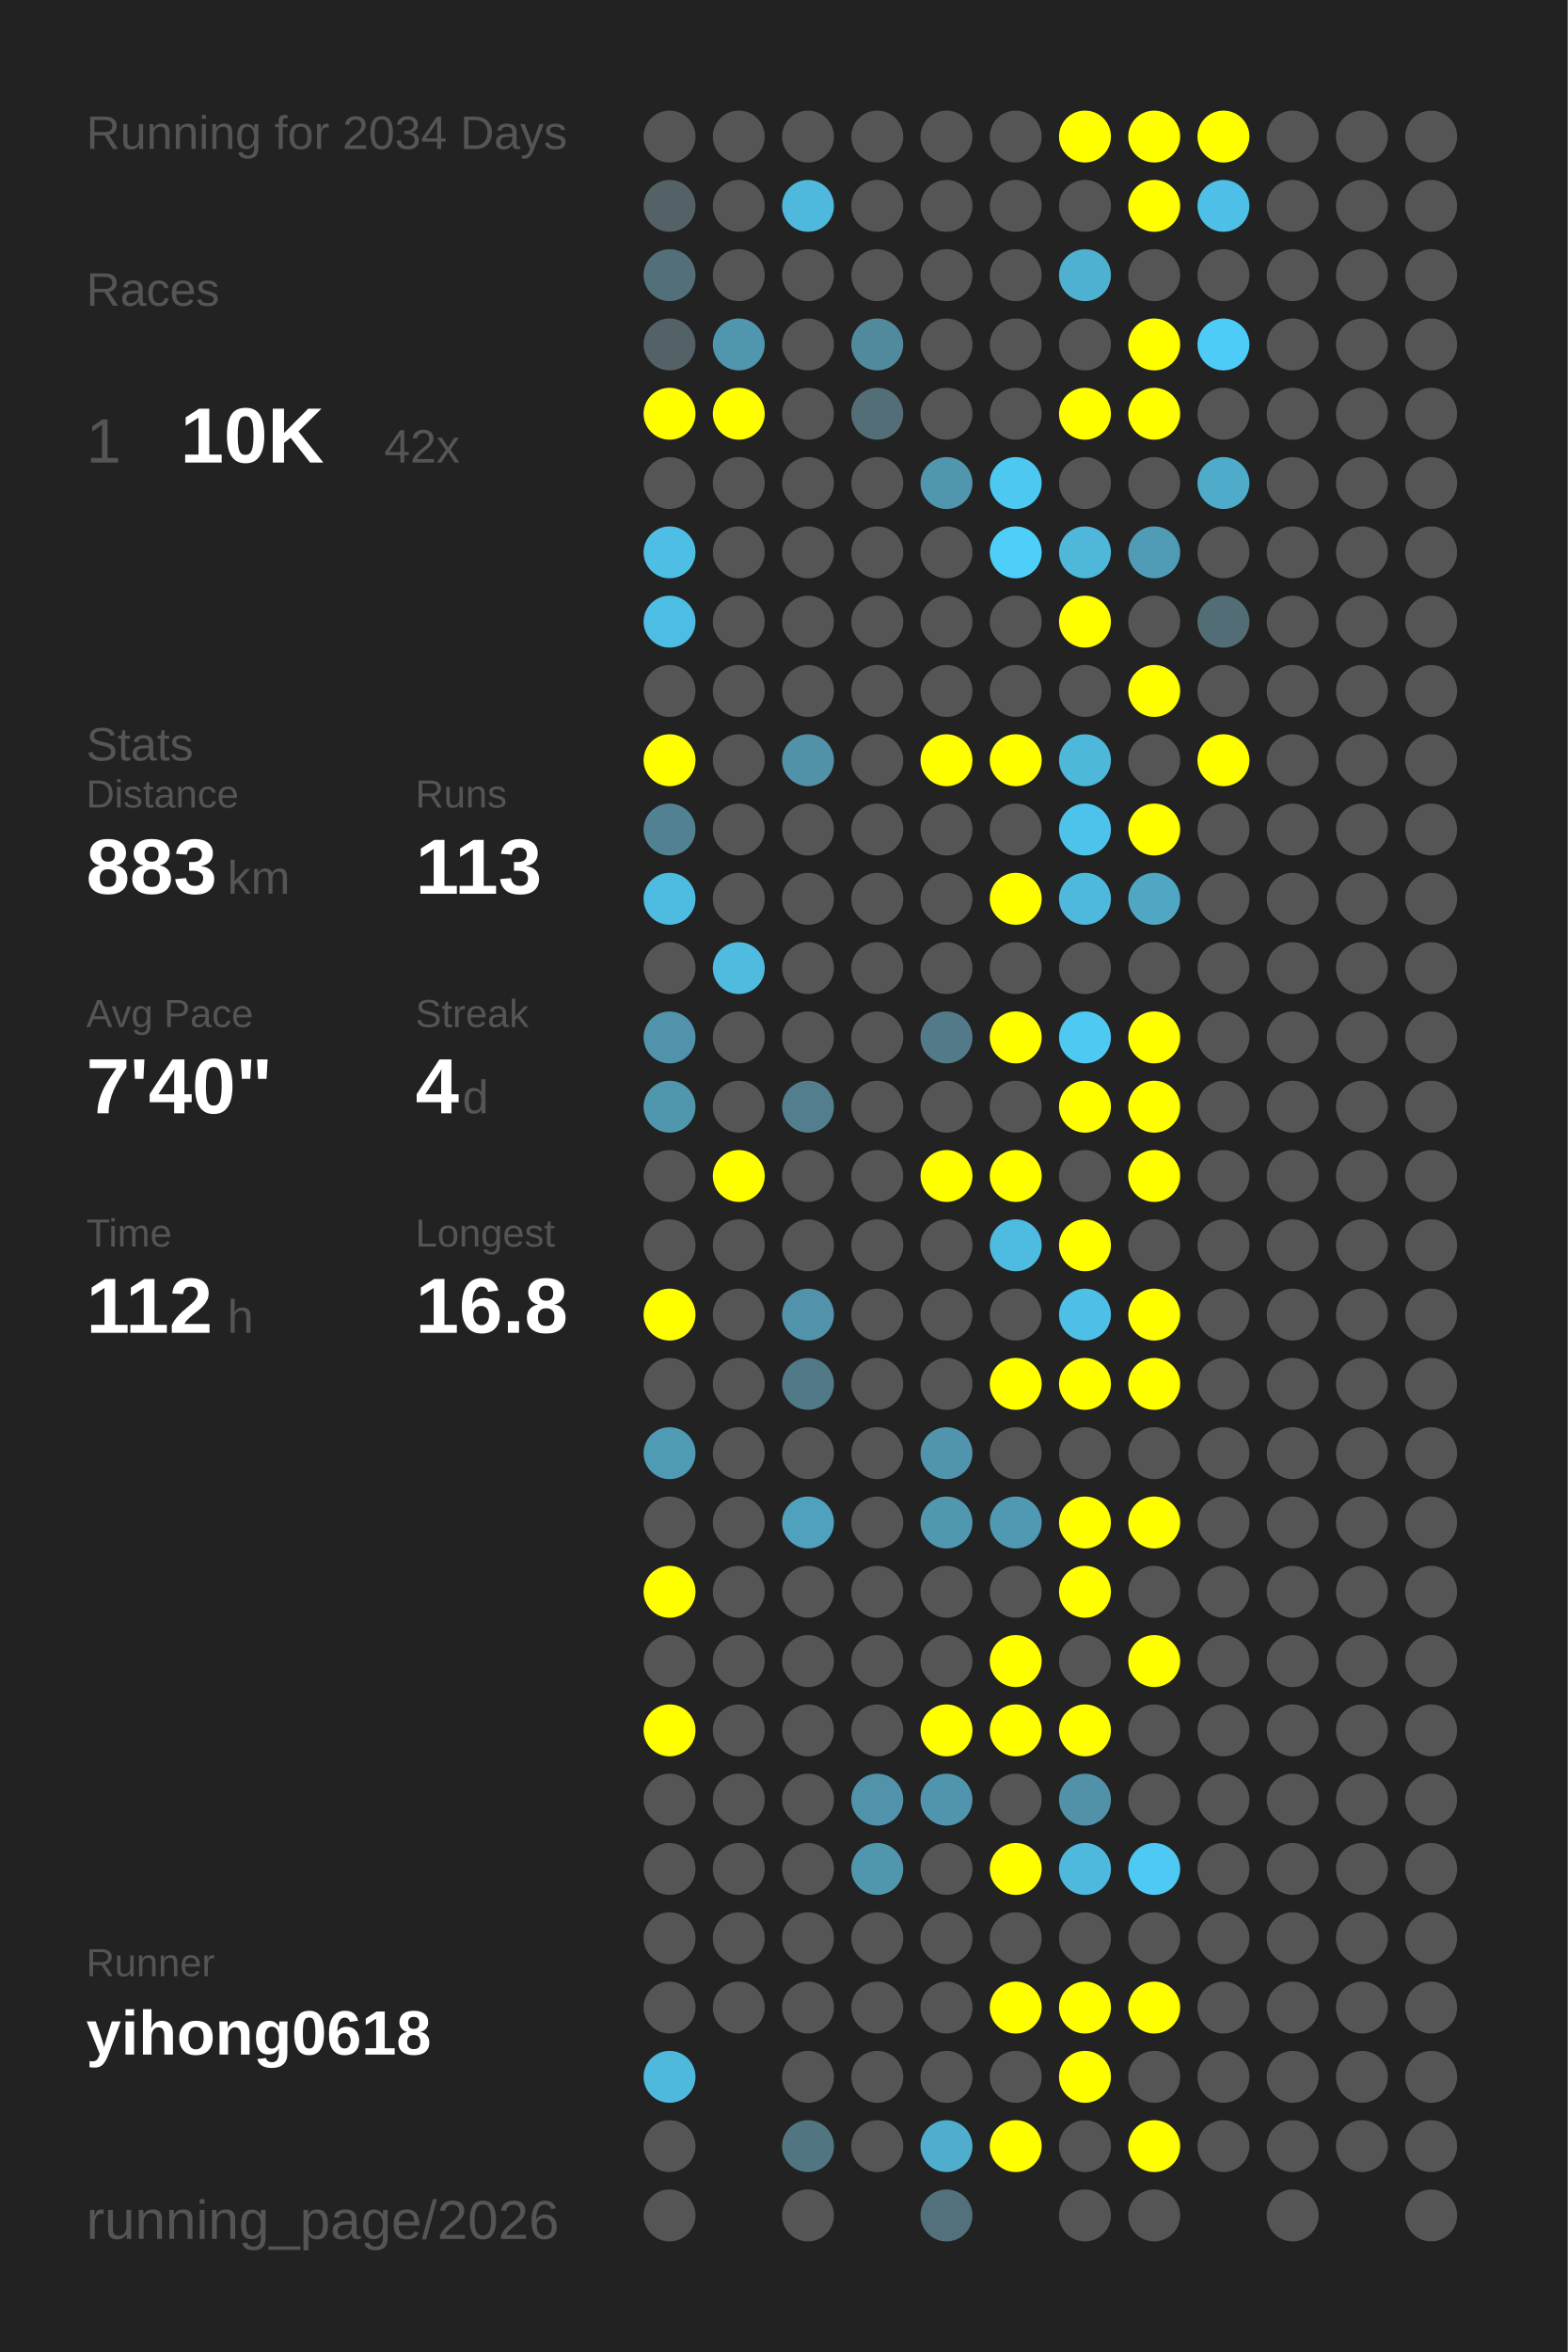
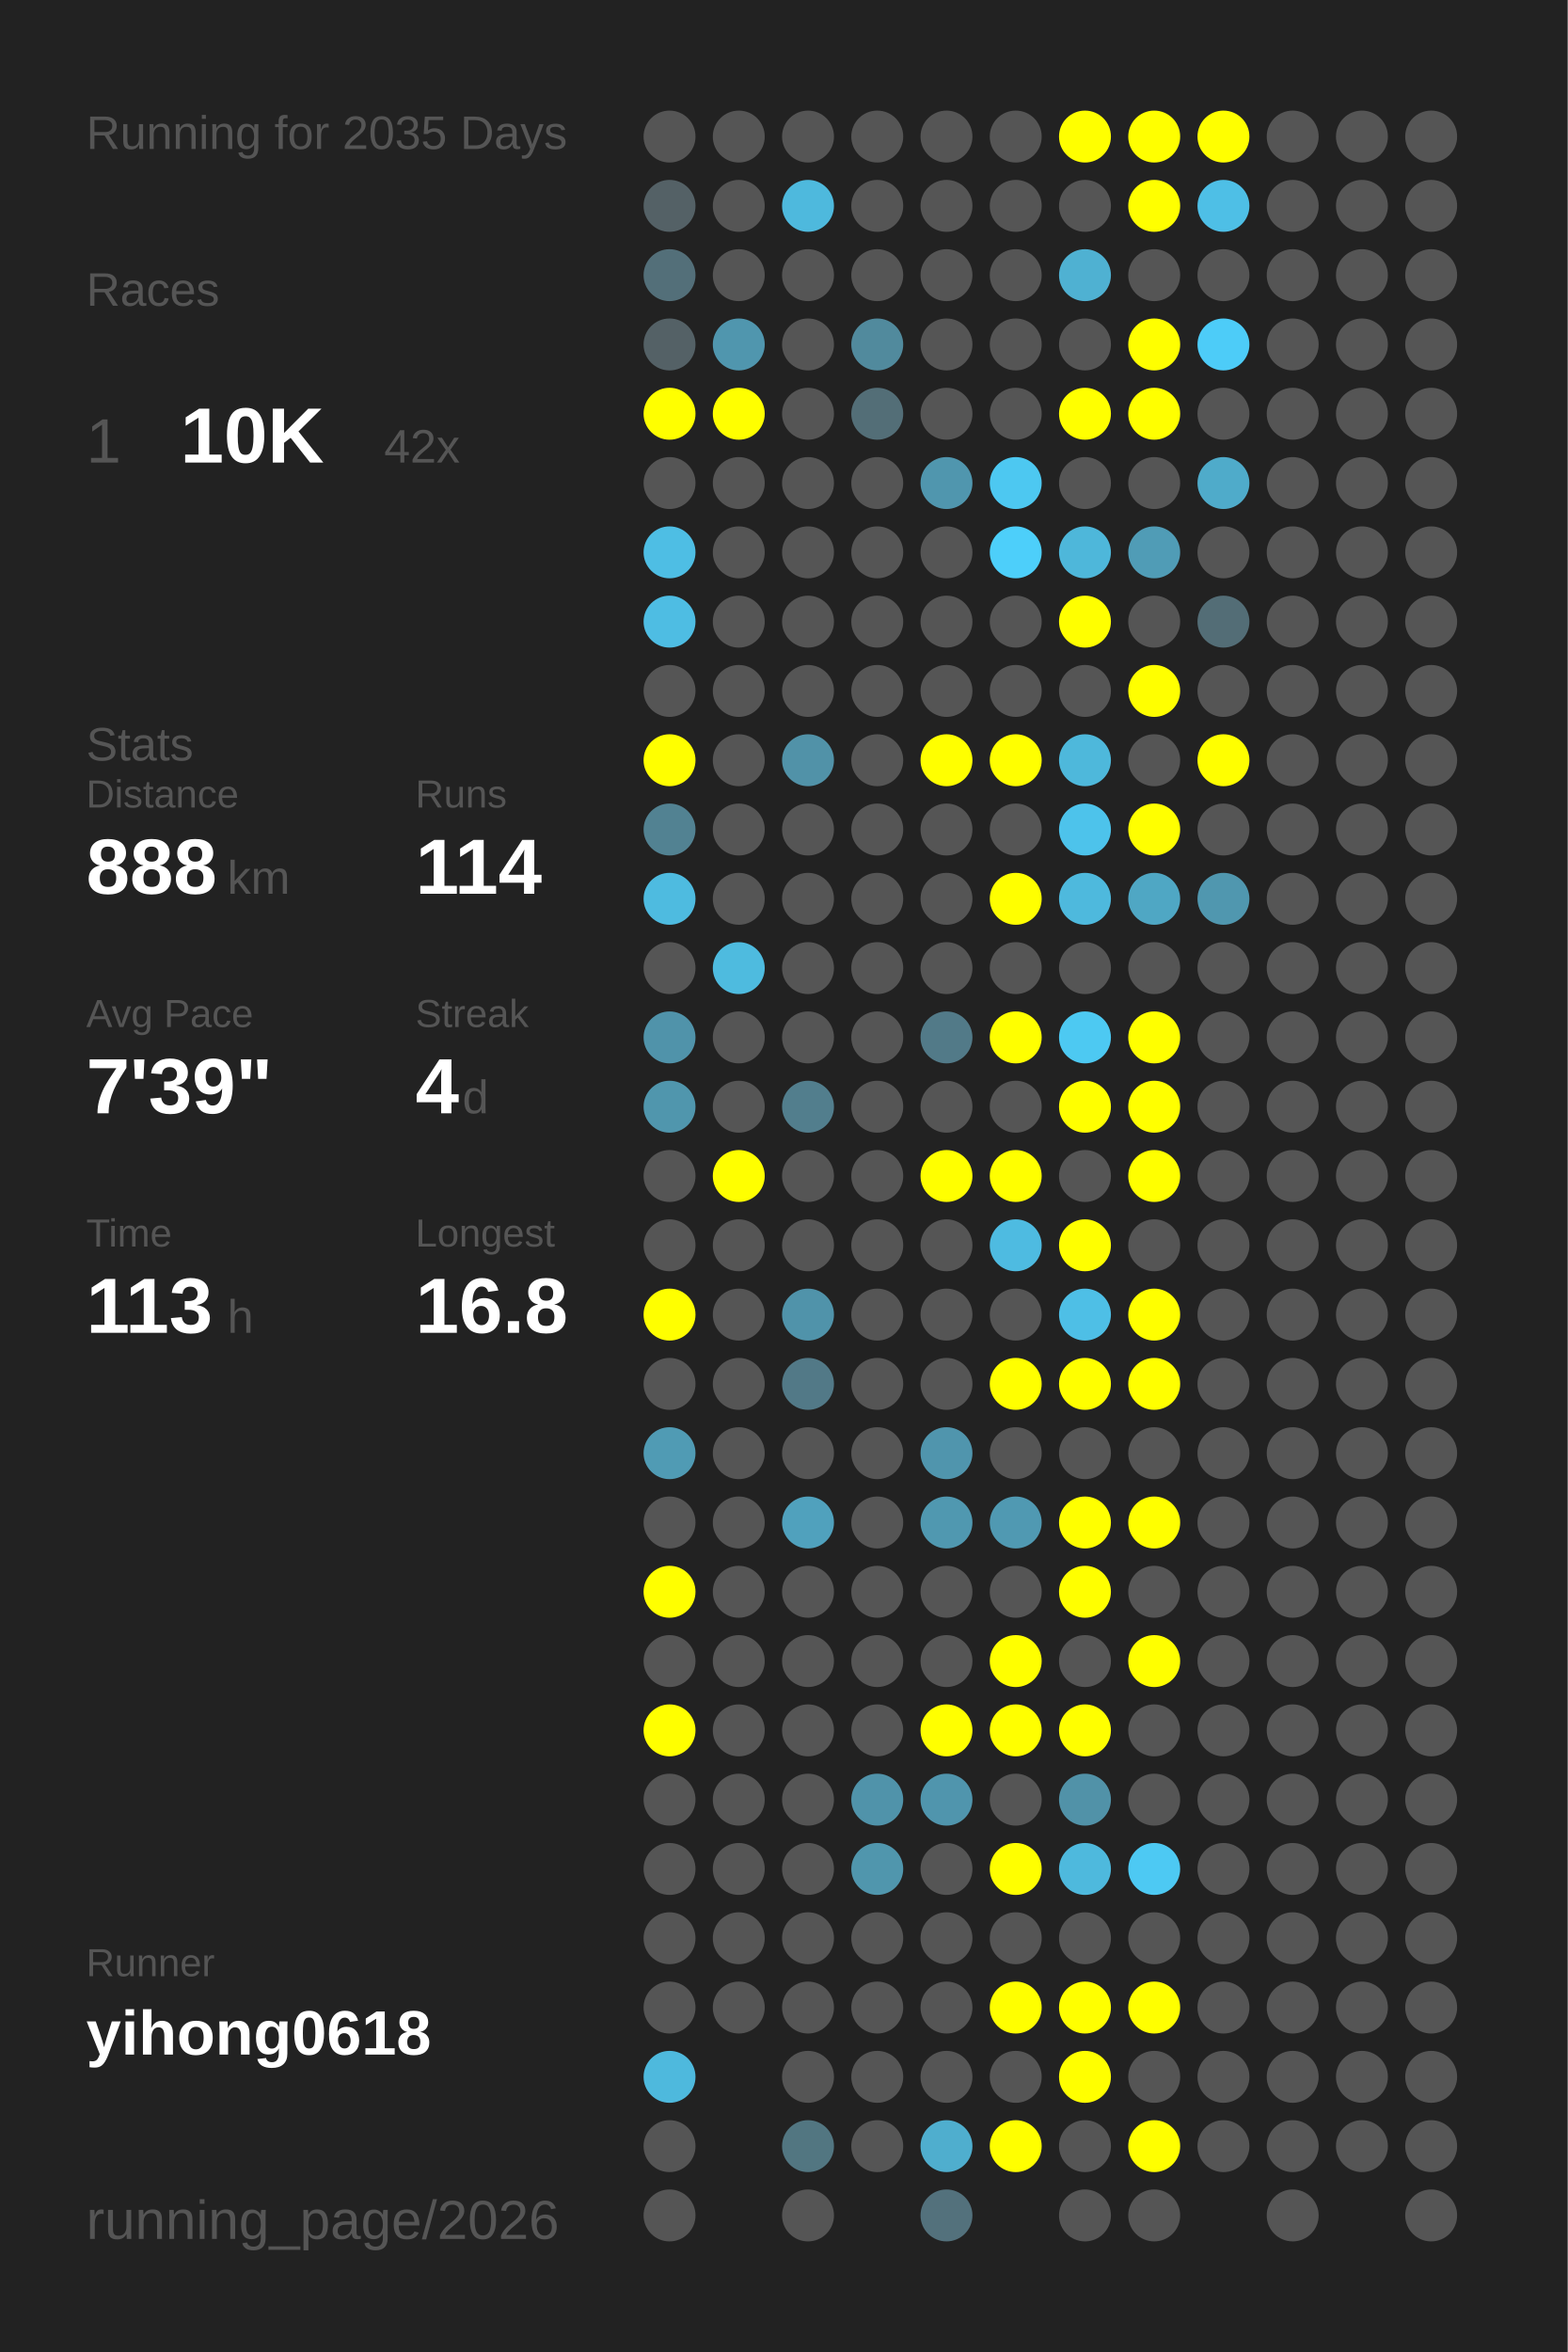
<svg xmlns="http://www.w3.org/2000/svg" baseProfile="full" height="300mm" version="1.1" viewBox="0,0,200,300" width="200mm">
  <defs />
  <rect fill="#222222" height="300" width="200" x="0" y="0" />
-   <text fill="#555555" style="font-size:6px; font-family:Arial;" x="11" y="19">Running for 2034 Days</text>
+   <text fill="#555555" style="font-size:6px; font-family:Arial;" x="11" y="19">Running for 2035 Days</text>
  <text fill="#555555" style="font-size:6px; font-family:Arial;" x="11" y="39">Races</text>
  <text fill="#555555" style="font-size:8px; font-family:Arial;" x="11" y="59">1</text>
  <text fill="#FFFFFF" style="font-size:10px; font-family:Arial; font-weight:bold;" x="23" y="59">10K</text>
  <text fill="#555555" style="font-size:6px; font-family:Arial;" x="49" y="59">42x</text>
  <text fill="#555555" style="font-size:6px; font-family:Arial;" x="11" y="97">Stats</text>
  <text fill="#555555" style="font-size:5px; font-family:Arial;" x="11" y="103">Distance</text>
-   <text fill="#FFFFFF" style="font-size:10px; font-family:Arial; font-weight:bold;" x="11" y="114">883</text>
+   <text fill="#FFFFFF" style="font-size:10px; font-family:Arial; font-weight:bold;" x="11" y="114">888</text>
  <text fill="#555555" style="font-size:6px; font-family:Arial;" x="29" y="114">km</text>
  <text fill="#555555" style="font-size:5px; font-family:Arial;" x="53" y="103">Runs</text>
-   <text fill="#FFFFFF" style="font-size:10px; font-family:Arial; font-weight:bold;" x="53" y="114">113</text>
+   <text fill="#FFFFFF" style="font-size:10px; font-family:Arial; font-weight:bold;" x="53" y="114">114</text>
  <text fill="#555555" style="font-size:5px; font-family:Arial;" x="11" y="131">Avg Pace</text>
-   <text fill="#FFFFFF" style="font-size:10px; font-family:Arial; font-weight:bold;" x="11" y="142">7'40"</text>
+   <text fill="#FFFFFF" style="font-size:10px; font-family:Arial; font-weight:bold;" x="11" y="142">7'39"</text>
  <text fill="#555555" style="font-size:5px; font-family:Arial;" x="53" y="131">Streak</text>
  <text fill="#FFFFFF" style="font-size:10px; font-family:Arial; font-weight:bold;" x="53" y="142">4</text>
  <text fill="#555555" style="font-size:6px; font-family:Arial;" x="59" y="142">d</text>
  <text fill="#555555" style="font-size:5px; font-family:Arial;" x="11" y="159">Time</text>
-   <text fill="#FFFFFF" style="font-size:10px; font-family:Arial; font-weight:bold;" x="11" y="170">112</text>
+   <text fill="#FFFFFF" style="font-size:10px; font-family:Arial; font-weight:bold;" x="11" y="170">113</text>
  <text fill="#555555" style="font-size:6px; font-family:Arial;" x="29" y="170">h</text>
  <text fill="#555555" style="font-size:5px; font-family:Arial;" x="53" y="159">Longest</text>
  <text fill="#FFFFFF" style="font-size:10px; font-family:Arial; font-weight:bold;" x="53" y="170">16.8</text>
  <text fill="#555555" style="font-size:5px; font-family:Arial;" x="11" y="252.065">Runner</text>
  <text fill="#FFFFFF" style="font-size:8px; font-family:Arial; font-weight:bold;" x="11" y="262.065">yihong0618</text>
  <text fill="#555555" style="font-size:7px; font-family:Arial;" x="11" y="285.581">running_page/2026</text>
  <circle cx="85.417" cy="17.419" fill="#555555" r="3.312" />
  <circle cx="85.417" cy="26.258" fill="#546166" r="3.312" />
  <circle cx="85.417" cy="35.097" fill="#536f79" r="3.312" />
  <circle cx="85.417" cy="43.935" fill="#546166" r="3.312" />
  <circle cx="85.417" cy="52.774" fill="#FFFF00" r="3.312" />
  <circle cx="85.417" cy="61.613" fill="#555555" r="3.312" />
  <circle cx="85.417" cy="70.452" fill="#4ebee4" r="3.312" />
  <circle cx="85.417" cy="79.29" fill="#4ebde3" r="3.312" />
  <circle cx="85.417" cy="88.129" fill="#555555" r="3.312" />
  <circle cx="85.417" cy="96.968" fill="#FFFF00" r="3.312" />
  <circle cx="85.417" cy="105.806" fill="#528292" r="3.312" />
  <circle cx="85.417" cy="114.645" fill="#4ebbe0" r="3.312" />
  <circle cx="85.417" cy="123.484" fill="#555555" r="3.312" />
  <circle cx="85.417" cy="132.323" fill="#5093aa" r="3.312" />
  <circle cx="85.417" cy="141.161" fill="#5096ad" r="3.312" />
  <circle cx="85.417" cy="150" fill="#555555" r="3.312" />
  <circle cx="85.417" cy="158.839" fill="#555555" r="3.312" />
  <circle cx="85.417" cy="167.677" fill="#FFFF00" r="3.312" />
  <circle cx="85.417" cy="176.516" fill="#555555" r="3.312" />
  <circle cx="85.417" cy="185.355" fill="#509bb4" r="3.312" />
  <circle cx="85.417" cy="194.194" fill="#555555" r="3.312" />
  <circle cx="85.417" cy="203.032" fill="#FFFF00" r="3.312" />
  <circle cx="85.417" cy="211.871" fill="#555555" r="3.312" />
  <circle cx="85.417" cy="220.71" fill="#FFFF00" r="3.312" />
  <circle cx="85.417" cy="229.548" fill="#555555" r="3.312" />
  <circle cx="85.417" cy="238.387" fill="#555555" r="3.312" />
  <circle cx="85.417" cy="247.226" fill="#555555" r="3.312" />
  <circle cx="85.417" cy="256.065" fill="#555555" r="3.312" />
  <circle cx="85.417" cy="264.903" fill="#4eb9dd" r="3.312" />
  <circle cx="85.417" cy="273.742" fill="#555555" r="3.312" />
  <circle cx="85.417" cy="282.581" fill="#555555" r="3.312" />
  <circle cx="94.25" cy="17.419" fill="#555555" r="3.312" />
  <circle cx="94.25" cy="26.258" fill="#555555" r="3.312" />
  <circle cx="94.25" cy="35.097" fill="#555555" r="3.312" />
  <circle cx="94.25" cy="43.935" fill="#5096ae" r="3.312" />
  <circle cx="94.25" cy="52.774" fill="#FFFF00" r="3.312" />
  <circle cx="94.25" cy="61.613" fill="#555555" r="3.312" />
  <circle cx="94.25" cy="70.452" fill="#555555" r="3.312" />
  <circle cx="94.25" cy="79.29" fill="#555555" r="3.312" />
  <circle cx="94.25" cy="88.129" fill="#555555" r="3.312" />
  <circle cx="94.25" cy="96.968" fill="#555555" r="3.312" />
  <circle cx="94.25" cy="105.806" fill="#555555" r="3.312" />
  <circle cx="94.25" cy="114.645" fill="#555555" r="3.312" />
  <circle cx="94.25" cy="123.484" fill="#4ebbdf" r="3.312" />
  <circle cx="94.25" cy="132.323" fill="#555555" r="3.312" />
  <circle cx="94.25" cy="141.161" fill="#555555" r="3.312" />
  <circle cx="94.25" cy="150" fill="#FFFF00" r="3.312" />
  <circle cx="94.25" cy="158.839" fill="#555555" r="3.312" />
  <circle cx="94.25" cy="167.677" fill="#555555" r="3.312" />
  <circle cx="94.25" cy="176.516" fill="#555555" r="3.312" />
  <circle cx="94.25" cy="185.355" fill="#555555" r="3.312" />
  <circle cx="94.25" cy="194.194" fill="#555555" r="3.312" />
  <circle cx="94.25" cy="203.032" fill="#555555" r="3.312" />
  <circle cx="94.25" cy="211.871" fill="#555555" r="3.312" />
  <circle cx="94.25" cy="220.71" fill="#555555" r="3.312" />
  <circle cx="94.25" cy="229.548" fill="#555555" r="3.312" />
  <circle cx="94.25" cy="238.387" fill="#555555" r="3.312" />
  <circle cx="94.25" cy="247.226" fill="#555555" r="3.312" />
  <circle cx="94.25" cy="256.065" fill="#555555" r="3.312" />
  <circle cx="103.083" cy="17.419" fill="#555555" r="3.312" />
  <circle cx="103.083" cy="26.258" fill="#4eb9dd" r="3.312" />
  <circle cx="103.083" cy="35.097" fill="#555555" r="3.312" />
  <circle cx="103.083" cy="43.935" fill="#555555" r="3.312" />
  <circle cx="103.083" cy="52.774" fill="#555555" r="3.312" />
  <circle cx="103.083" cy="61.613" fill="#555555" r="3.312" />
  <circle cx="103.083" cy="70.452" fill="#555555" r="3.312" />
  <circle cx="103.083" cy="79.29" fill="#555555" r="3.312" />
  <circle cx="103.083" cy="88.129" fill="#555555" r="3.312" />
  <circle cx="103.083" cy="96.968" fill="#5192a8" r="3.312" />
  <circle cx="103.083" cy="105.806" fill="#555555" r="3.312" />
  <circle cx="103.083" cy="114.645" fill="#555555" r="3.312" />
  <circle cx="103.083" cy="123.484" fill="#555555" r="3.312" />
  <circle cx="103.083" cy="132.323" fill="#555555" r="3.312" />
  <circle cx="103.083" cy="141.161" fill="#527e8d" r="3.312" />
  <circle cx="103.083" cy="150" fill="#555555" r="3.312" />
  <circle cx="103.083" cy="158.839" fill="#555555" r="3.312" />
  <circle cx="103.083" cy="167.677" fill="#5093aa" r="3.312" />
  <circle cx="103.083" cy="176.516" fill="#527987" r="3.312" />
  <circle cx="103.083" cy="185.355" fill="#555555" r="3.312" />
  <circle cx="103.083" cy="194.194" fill="#50a1bd" r="3.312" />
  <circle cx="103.083" cy="203.032" fill="#555555" r="3.312" />
  <circle cx="103.083" cy="211.871" fill="#555555" r="3.312" />
  <circle cx="103.083" cy="220.71" fill="#555555" r="3.312" />
  <circle cx="103.083" cy="229.548" fill="#555555" r="3.312" />
  <circle cx="103.083" cy="238.387" fill="#555555" r="3.312" />
  <circle cx="103.083" cy="247.226" fill="#555555" r="3.312" />
  <circle cx="103.083" cy="256.065" fill="#555555" r="3.312" />
  <circle cx="103.083" cy="264.903" fill="#555555" r="3.312" />
  <circle cx="103.083" cy="273.742" fill="#527681" r="3.312" />
  <circle cx="103.083" cy="282.581" fill="#555555" r="3.312" />
  <circle cx="111.917" cy="17.419" fill="#555555" r="3.312" />
  <circle cx="111.917" cy="26.258" fill="#555555" r="3.312" />
  <circle cx="111.917" cy="35.097" fill="#555555" r="3.312" />
  <circle cx="111.917" cy="43.935" fill="#518a9d" r="3.312" />
  <circle cx="111.917" cy="52.774" fill="#536e77" r="3.312" />
  <circle cx="111.917" cy="61.613" fill="#555555" r="3.312" />
  <circle cx="111.917" cy="70.452" fill="#555555" r="3.312" />
  <circle cx="111.917" cy="79.29" fill="#555555" r="3.312" />
  <circle cx="111.917" cy="88.129" fill="#555555" r="3.312" />
  <circle cx="111.917" cy="96.968" fill="#555555" r="3.312" />
  <circle cx="111.917" cy="105.806" fill="#555555" r="3.312" />
  <circle cx="111.917" cy="114.645" fill="#555555" r="3.312" />
  <circle cx="111.917" cy="123.484" fill="#555555" r="3.312" />
  <circle cx="111.917" cy="132.323" fill="#555555" r="3.312" />
  <circle cx="111.917" cy="141.161" fill="#555555" r="3.312" />
  <circle cx="111.917" cy="150" fill="#555555" r="3.312" />
  <circle cx="111.917" cy="158.839" fill="#555555" r="3.312" />
  <circle cx="111.917" cy="167.677" fill="#555555" r="3.312" />
  <circle cx="111.917" cy="176.516" fill="#555555" r="3.312" />
  <circle cx="111.917" cy="185.355" fill="#555555" r="3.312" />
  <circle cx="111.917" cy="194.194" fill="#555555" r="3.312" />
  <circle cx="111.917" cy="203.032" fill="#555555" r="3.312" />
  <circle cx="111.917" cy="211.871" fill="#555555" r="3.312" />
  <circle cx="111.917" cy="220.71" fill="#555555" r="3.312" />
  <circle cx="111.917" cy="229.548" fill="#5093aa" r="3.312" />
  <circle cx="111.917" cy="238.387" fill="#5096ad" r="3.312" />
  <circle cx="111.917" cy="247.226" fill="#555555" r="3.312" />
  <circle cx="111.917" cy="256.065" fill="#555555" r="3.312" />
  <circle cx="111.917" cy="264.903" fill="#555555" r="3.312" />
  <circle cx="111.917" cy="273.742" fill="#555555" r="3.312" />
  <circle cx="120.75" cy="17.419" fill="#555555" r="3.312" />
  <circle cx="120.75" cy="26.258" fill="#555555" r="3.312" />
  <circle cx="120.75" cy="35.097" fill="#555555" r="3.312" />
  <circle cx="120.75" cy="43.935" fill="#555555" r="3.312" />
  <circle cx="120.75" cy="52.774" fill="#555555" r="3.312" />
  <circle cx="120.75" cy="61.613" fill="#5096ae" r="3.312" />
  <circle cx="120.75" cy="70.452" fill="#555555" r="3.312" />
  <circle cx="120.75" cy="79.29" fill="#555555" r="3.312" />
  <circle cx="120.75" cy="88.129" fill="#555555" r="3.312" />
  <circle cx="120.75" cy="96.968" fill="#FFFF00" r="3.312" />
  <circle cx="120.75" cy="105.806" fill="#555555" r="3.312" />
  <circle cx="120.75" cy="114.645" fill="#555555" r="3.312" />
  <circle cx="120.75" cy="123.484" fill="#555555" r="3.312" />
  <circle cx="120.75" cy="132.323" fill="#527a88" r="3.312" />
  <circle cx="120.75" cy="141.161" fill="#555555" r="3.312" />
  <circle cx="120.75" cy="150" fill="#FFFF00" r="3.312" />
  <circle cx="120.75" cy="158.839" fill="#555555" r="3.312" />
  <circle cx="120.75" cy="167.677" fill="#555555" r="3.312" />
  <circle cx="120.75" cy="176.516" fill="#555555" r="3.312" />
  <circle cx="120.75" cy="185.355" fill="#5095ad" r="3.312" />
  <circle cx="120.75" cy="194.194" fill="#5098b0" r="3.312" />
  <circle cx="120.75" cy="203.032" fill="#555555" r="3.312" />
  <circle cx="120.75" cy="211.871" fill="#555555" r="3.312" />
  <circle cx="120.75" cy="220.71" fill="#FFFF00" r="3.312" />
  <circle cx="120.75" cy="229.548" fill="#5095ad" r="3.312" />
  <circle cx="120.75" cy="238.387" fill="#555555" r="3.312" />
  <circle cx="120.75" cy="247.226" fill="#555555" r="3.312" />
  <circle cx="120.75" cy="256.065" fill="#555555" r="3.312" />
  <circle cx="120.75" cy="264.903" fill="#555555" r="3.312" />
  <circle cx="120.75" cy="273.742" fill="#4faece" r="3.312" />
  <circle cx="120.75" cy="282.581" fill="#53717c" r="3.312" />
  <circle cx="129.583" cy="17.419" fill="#555555" r="3.312" />
  <circle cx="129.583" cy="26.258" fill="#555555" r="3.312" />
  <circle cx="129.583" cy="35.097" fill="#555555" r="3.312" />
  <circle cx="129.583" cy="43.935" fill="#555555" r="3.312" />
  <circle cx="129.583" cy="52.774" fill="#555555" r="3.312" />
  <circle cx="129.583" cy="61.613" fill="#4dc8f1" r="3.312" />
  <circle cx="129.583" cy="70.452" fill="#4dcffa" r="3.312" />
  <circle cx="129.583" cy="79.29" fill="#555555" r="3.312" />
  <circle cx="129.583" cy="88.129" fill="#555555" r="3.312" />
  <circle cx="129.583" cy="96.968" fill="#FFFF00" r="3.312" />
  <circle cx="129.583" cy="105.806" fill="#555555" r="3.312" />
  <circle cx="129.583" cy="114.645" fill="#FFFF00" r="3.312" />
  <circle cx="129.583" cy="123.484" fill="#555555" r="3.312" />
  <circle cx="129.583" cy="132.323" fill="#FFFF00" r="3.312" />
  <circle cx="129.583" cy="141.161" fill="#555555" r="3.312" />
  <circle cx="129.583" cy="150" fill="#FFFF00" r="3.312" />
  <circle cx="129.583" cy="158.839" fill="#4ebbe1" r="3.312" />
  <circle cx="129.583" cy="167.677" fill="#555555" r="3.312" />
  <circle cx="129.583" cy="176.516" fill="#FFFF00" r="3.312" />
  <circle cx="129.583" cy="185.355" fill="#555555" r="3.312" />
  <circle cx="129.583" cy="194.194" fill="#5099b2" r="3.312" />
  <circle cx="129.583" cy="203.032" fill="#555555" r="3.312" />
  <circle cx="129.583" cy="211.871" fill="#FFFF00" r="3.312" />
  <circle cx="129.583" cy="220.71" fill="#FFFF00" r="3.312" />
  <circle cx="129.583" cy="229.548" fill="#555555" r="3.312" />
  <circle cx="129.583" cy="238.387" fill="#FFFF00" r="3.312" />
  <circle cx="129.583" cy="247.226" fill="#555555" r="3.312" />
  <circle cx="129.583" cy="256.065" fill="#FFFF00" r="3.312" />
  <circle cx="129.583" cy="264.903" fill="#555555" r="3.312" />
  <circle cx="129.583" cy="273.742" fill="#FFFF00" r="3.312" />
  <circle cx="138.417" cy="17.419" fill="#FFFF00" r="3.312" />
  <circle cx="138.417" cy="26.258" fill="#555555" r="3.312" />
  <circle cx="138.417" cy="35.097" fill="#4fb1d2" r="3.312" />
  <circle cx="138.417" cy="43.935" fill="#555555" r="3.312" />
  <circle cx="138.417" cy="52.774" fill="#FFFF00" r="3.312" />
  <circle cx="138.417" cy="61.613" fill="#555555" r="3.312" />
  <circle cx="138.417" cy="70.452" fill="#4eb7da" r="3.312" />
  <circle cx="138.417" cy="79.29" fill="#FFFF00" r="3.312" />
  <circle cx="138.417" cy="88.129" fill="#555555" r="3.312" />
  <circle cx="138.417" cy="96.968" fill="#4eb8db" r="3.312" />
  <circle cx="138.417" cy="105.806" fill="#4dc3eb" r="3.312" />
  <circle cx="138.417" cy="114.645" fill="#4eb9dd" r="3.312" />
  <circle cx="138.417" cy="123.484" fill="#555555" r="3.312" />
  <circle cx="138.417" cy="132.323" fill="#4dc9f2" r="3.312" />
  <circle cx="138.417" cy="141.161" fill="#FFFF00" r="3.312" />
  <circle cx="138.417" cy="150" fill="#555555" r="3.312" />
  <circle cx="138.417" cy="158.839" fill="#FFFF00" r="3.312" />
  <circle cx="138.417" cy="167.677" fill="#4ebfe6" r="3.312" />
  <circle cx="138.417" cy="176.516" fill="#FFFF00" r="3.312" />
  <circle cx="138.417" cy="185.355" fill="#555555" r="3.312" />
  <circle cx="138.417" cy="194.194" fill="#FFFF00" r="3.312" />
  <circle cx="138.417" cy="203.032" fill="#FFFF00" r="3.312" />
  <circle cx="138.417" cy="211.871" fill="#555555" r="3.312" />
  <circle cx="138.417" cy="220.71" fill="#FFFF00" r="3.312" />
  <circle cx="138.417" cy="229.548" fill="#5192a8" r="3.312" />
  <circle cx="138.417" cy="238.387" fill="#4eb9dd" r="3.312" />
  <circle cx="138.417" cy="247.226" fill="#555555" r="3.312" />
  <circle cx="138.417" cy="256.065" fill="#FFFF00" r="3.312" />
  <circle cx="138.417" cy="264.903" fill="#FFFF00" r="3.312" />
  <circle cx="138.417" cy="273.742" fill="#555555" r="3.312" />
  <circle cx="138.417" cy="282.581" fill="#555555" r="3.312" />
  <circle cx="147.25" cy="17.419" fill="#FFFF00" r="3.312" />
  <circle cx="147.25" cy="26.258" fill="#FFFF00" r="3.312" />
  <circle cx="147.25" cy="35.097" fill="#555555" r="3.312" />
  <circle cx="147.25" cy="43.935" fill="#FFFF00" r="3.312" />
  <circle cx="147.25" cy="52.774" fill="#FFFF00" r="3.312" />
  <circle cx="147.25" cy="61.613" fill="#555555" r="3.312" />
  <circle cx="147.25" cy="70.452" fill="#509cb6" r="3.312" />
  <circle cx="147.25" cy="79.29" fill="#555555" r="3.312" />
  <circle cx="147.25" cy="88.129" fill="#FFFF00" r="3.312" />
  <circle cx="147.25" cy="96.968" fill="#555555" r="3.312" />
  <circle cx="147.25" cy="105.806" fill="#FFFF00" r="3.312" />
  <circle cx="147.25" cy="114.645" fill="#4fa7c4" r="3.312" />
  <circle cx="147.25" cy="123.484" fill="#555555" r="3.312" />
  <circle cx="147.25" cy="132.323" fill="#FFFF00" r="3.312" />
  <circle cx="147.25" cy="141.161" fill="#FFFF00" r="3.312" />
  <circle cx="147.25" cy="150" fill="#FFFF00" r="3.312" />
  <circle cx="147.25" cy="158.839" fill="#555555" r="3.312" />
  <circle cx="147.25" cy="167.677" fill="#FFFF00" r="3.312" />
  <circle cx="147.25" cy="176.516" fill="#FFFF00" r="3.312" />
  <circle cx="147.25" cy="185.355" fill="#555555" r="3.312" />
  <circle cx="147.25" cy="194.194" fill="#FFFF00" r="3.312" />
  <circle cx="147.25" cy="203.032" fill="#555555" r="3.312" />
  <circle cx="147.25" cy="211.871" fill="#FFFF00" r="3.312" />
  <circle cx="147.25" cy="220.71" fill="#555555" r="3.312" />
  <circle cx="147.25" cy="229.548" fill="#555555" r="3.312" />
  <circle cx="147.25" cy="238.387" fill="#4dc9f3" r="3.312" />
  <circle cx="147.25" cy="247.226" fill="#555555" r="3.312" />
  <circle cx="147.25" cy="256.065" fill="#FFFF00" r="3.312" />
  <circle cx="147.25" cy="264.903" fill="#555555" r="3.312" />
  <circle cx="147.25" cy="273.742" fill="#FFFF00" r="3.312" />
  <circle cx="147.25" cy="282.581" fill="#555555" r="3.312" />
  <circle cx="156.083" cy="17.419" fill="#FFFF00" r="3.312" />
  <circle cx="156.083" cy="26.258" fill="#4ebfe6" r="3.312" />
  <circle cx="156.083" cy="35.097" fill="#555555" r="3.312" />
  <circle cx="156.083" cy="43.935" fill="#4dccf8" r="3.312" />
  <circle cx="156.083" cy="52.774" fill="#555555" r="3.312" />
  <circle cx="156.083" cy="61.613" fill="#4fabca" r="3.312" />
  <circle cx="156.083" cy="70.452" fill="#555555" r="3.312" />
  <circle cx="156.083" cy="79.29" fill="#536d76" r="3.312" />
  <circle cx="156.083" cy="88.129" fill="#555555" r="3.312" />
  <circle cx="156.083" cy="96.968" fill="#FFFF00" r="3.312" />
  <circle cx="156.083" cy="105.806" fill="#555555" r="3.312" />
-   <circle cx="156.083" cy="114.645" fill="#555555" r="3.312" />
+   <circle cx="156.083" cy="114.645" fill="#5097af" r="3.312" />
  <circle cx="156.083" cy="123.484" fill="#555555" r="3.312" />
  <circle cx="156.083" cy="132.323" fill="#555555" r="3.312" />
  <circle cx="156.083" cy="141.161" fill="#555555" r="3.312" />
  <circle cx="156.083" cy="150" fill="#555555" r="3.312" />
  <circle cx="156.083" cy="158.839" fill="#555555" r="3.312" />
  <circle cx="156.083" cy="167.677" fill="#555555" r="3.312" />
  <circle cx="156.083" cy="176.516" fill="#555555" r="3.312" />
  <circle cx="156.083" cy="185.355" fill="#555555" r="3.312" />
  <circle cx="156.083" cy="194.194" fill="#555555" r="3.312" />
  <circle cx="156.083" cy="203.032" fill="#555555" r="3.312" />
  <circle cx="156.083" cy="211.871" fill="#555555" r="3.312" />
  <circle cx="156.083" cy="220.71" fill="#555555" r="3.312" />
  <circle cx="156.083" cy="229.548" fill="#555555" r="3.312" />
  <circle cx="156.083" cy="238.387" fill="#555555" r="3.312" />
  <circle cx="156.083" cy="247.226" fill="#555555" r="3.312" />
  <circle cx="156.083" cy="256.065" fill="#555555" r="3.312" />
  <circle cx="156.083" cy="264.903" fill="#555555" r="3.312" />
  <circle cx="156.083" cy="273.742" fill="#555555" r="3.312" />
  <circle cx="164.917" cy="17.419" fill="#555555" r="3.312" />
  <circle cx="164.917" cy="26.258" fill="#555555" r="3.312" />
  <circle cx="164.917" cy="35.097" fill="#555555" r="3.312" />
  <circle cx="164.917" cy="43.935" fill="#555555" r="3.312" />
  <circle cx="164.917" cy="52.774" fill="#555555" r="3.312" />
  <circle cx="164.917" cy="61.613" fill="#555555" r="3.312" />
  <circle cx="164.917" cy="70.452" fill="#555555" r="3.312" />
  <circle cx="164.917" cy="79.29" fill="#555555" r="3.312" />
  <circle cx="164.917" cy="88.129" fill="#555555" r="3.312" />
  <circle cx="164.917" cy="96.968" fill="#555555" r="3.312" />
  <circle cx="164.917" cy="105.806" fill="#555555" r="3.312" />
  <circle cx="164.917" cy="114.645" fill="#555555" r="3.312" />
  <circle cx="164.917" cy="123.484" fill="#555555" r="3.312" />
  <circle cx="164.917" cy="132.323" fill="#555555" r="3.312" />
  <circle cx="164.917" cy="141.161" fill="#555555" r="3.312" />
  <circle cx="164.917" cy="150" fill="#555555" r="3.312" />
  <circle cx="164.917" cy="158.839" fill="#555555" r="3.312" />
  <circle cx="164.917" cy="167.677" fill="#555555" r="3.312" />
  <circle cx="164.917" cy="176.516" fill="#555555" r="3.312" />
  <circle cx="164.917" cy="185.355" fill="#555555" r="3.312" />
  <circle cx="164.917" cy="194.194" fill="#555555" r="3.312" />
  <circle cx="164.917" cy="203.032" fill="#555555" r="3.312" />
  <circle cx="164.917" cy="211.871" fill="#555555" r="3.312" />
  <circle cx="164.917" cy="220.71" fill="#555555" r="3.312" />
  <circle cx="164.917" cy="229.548" fill="#555555" r="3.312" />
  <circle cx="164.917" cy="238.387" fill="#555555" r="3.312" />
  <circle cx="164.917" cy="247.226" fill="#555555" r="3.312" />
  <circle cx="164.917" cy="256.065" fill="#555555" r="3.312" />
  <circle cx="164.917" cy="264.903" fill="#555555" r="3.312" />
  <circle cx="164.917" cy="273.742" fill="#555555" r="3.312" />
  <circle cx="164.917" cy="282.581" fill="#555555" r="3.312" />
  <circle cx="173.75" cy="17.419" fill="#555555" r="3.312" />
  <circle cx="173.75" cy="26.258" fill="#555555" r="3.312" />
  <circle cx="173.75" cy="35.097" fill="#555555" r="3.312" />
  <circle cx="173.75" cy="43.935" fill="#555555" r="3.312" />
  <circle cx="173.75" cy="52.774" fill="#555555" r="3.312" />
  <circle cx="173.75" cy="61.613" fill="#555555" r="3.312" />
  <circle cx="173.75" cy="70.452" fill="#555555" r="3.312" />
  <circle cx="173.75" cy="79.29" fill="#555555" r="3.312" />
  <circle cx="173.75" cy="88.129" fill="#555555" r="3.312" />
  <circle cx="173.75" cy="96.968" fill="#555555" r="3.312" />
  <circle cx="173.75" cy="105.806" fill="#555555" r="3.312" />
  <circle cx="173.75" cy="114.645" fill="#555555" r="3.312" />
  <circle cx="173.75" cy="123.484" fill="#555555" r="3.312" />
  <circle cx="173.75" cy="132.323" fill="#555555" r="3.312" />
  <circle cx="173.75" cy="141.161" fill="#555555" r="3.312" />
  <circle cx="173.75" cy="150" fill="#555555" r="3.312" />
  <circle cx="173.75" cy="158.839" fill="#555555" r="3.312" />
  <circle cx="173.75" cy="167.677" fill="#555555" r="3.312" />
  <circle cx="173.75" cy="176.516" fill="#555555" r="3.312" />
  <circle cx="173.75" cy="185.355" fill="#555555" r="3.312" />
  <circle cx="173.75" cy="194.194" fill="#555555" r="3.312" />
  <circle cx="173.75" cy="203.032" fill="#555555" r="3.312" />
  <circle cx="173.75" cy="211.871" fill="#555555" r="3.312" />
  <circle cx="173.75" cy="220.71" fill="#555555" r="3.312" />
  <circle cx="173.75" cy="229.548" fill="#555555" r="3.312" />
  <circle cx="173.75" cy="238.387" fill="#555555" r="3.312" />
  <circle cx="173.75" cy="247.226" fill="#555555" r="3.312" />
  <circle cx="173.75" cy="256.065" fill="#555555" r="3.312" />
  <circle cx="173.75" cy="264.903" fill="#555555" r="3.312" />
  <circle cx="173.75" cy="273.742" fill="#555555" r="3.312" />
  <circle cx="182.583" cy="17.419" fill="#555555" r="3.312" />
  <circle cx="182.583" cy="26.258" fill="#555555" r="3.312" />
  <circle cx="182.583" cy="35.097" fill="#555555" r="3.312" />
  <circle cx="182.583" cy="43.935" fill="#555555" r="3.312" />
  <circle cx="182.583" cy="52.774" fill="#555555" r="3.312" />
  <circle cx="182.583" cy="61.613" fill="#555555" r="3.312" />
  <circle cx="182.583" cy="70.452" fill="#555555" r="3.312" />
  <circle cx="182.583" cy="79.29" fill="#555555" r="3.312" />
  <circle cx="182.583" cy="88.129" fill="#555555" r="3.312" />
  <circle cx="182.583" cy="96.968" fill="#555555" r="3.312" />
  <circle cx="182.583" cy="105.806" fill="#555555" r="3.312" />
  <circle cx="182.583" cy="114.645" fill="#555555" r="3.312" />
  <circle cx="182.583" cy="123.484" fill="#555555" r="3.312" />
  <circle cx="182.583" cy="132.323" fill="#555555" r="3.312" />
  <circle cx="182.583" cy="141.161" fill="#555555" r="3.312" />
  <circle cx="182.583" cy="150" fill="#555555" r="3.312" />
  <circle cx="182.583" cy="158.839" fill="#555555" r="3.312" />
  <circle cx="182.583" cy="167.677" fill="#555555" r="3.312" />
  <circle cx="182.583" cy="176.516" fill="#555555" r="3.312" />
  <circle cx="182.583" cy="185.355" fill="#555555" r="3.312" />
  <circle cx="182.583" cy="194.194" fill="#555555" r="3.312" />
  <circle cx="182.583" cy="203.032" fill="#555555" r="3.312" />
  <circle cx="182.583" cy="211.871" fill="#555555" r="3.312" />
  <circle cx="182.583" cy="220.71" fill="#555555" r="3.312" />
  <circle cx="182.583" cy="229.548" fill="#555555" r="3.312" />
  <circle cx="182.583" cy="238.387" fill="#555555" r="3.312" />
  <circle cx="182.583" cy="247.226" fill="#555555" r="3.312" />
  <circle cx="182.583" cy="256.065" fill="#555555" r="3.312" />
  <circle cx="182.583" cy="264.903" fill="#555555" r="3.312" />
  <circle cx="182.583" cy="273.742" fill="#555555" r="3.312" />
  <circle cx="182.583" cy="282.581" fill="#555555" r="3.312" />
</svg>
